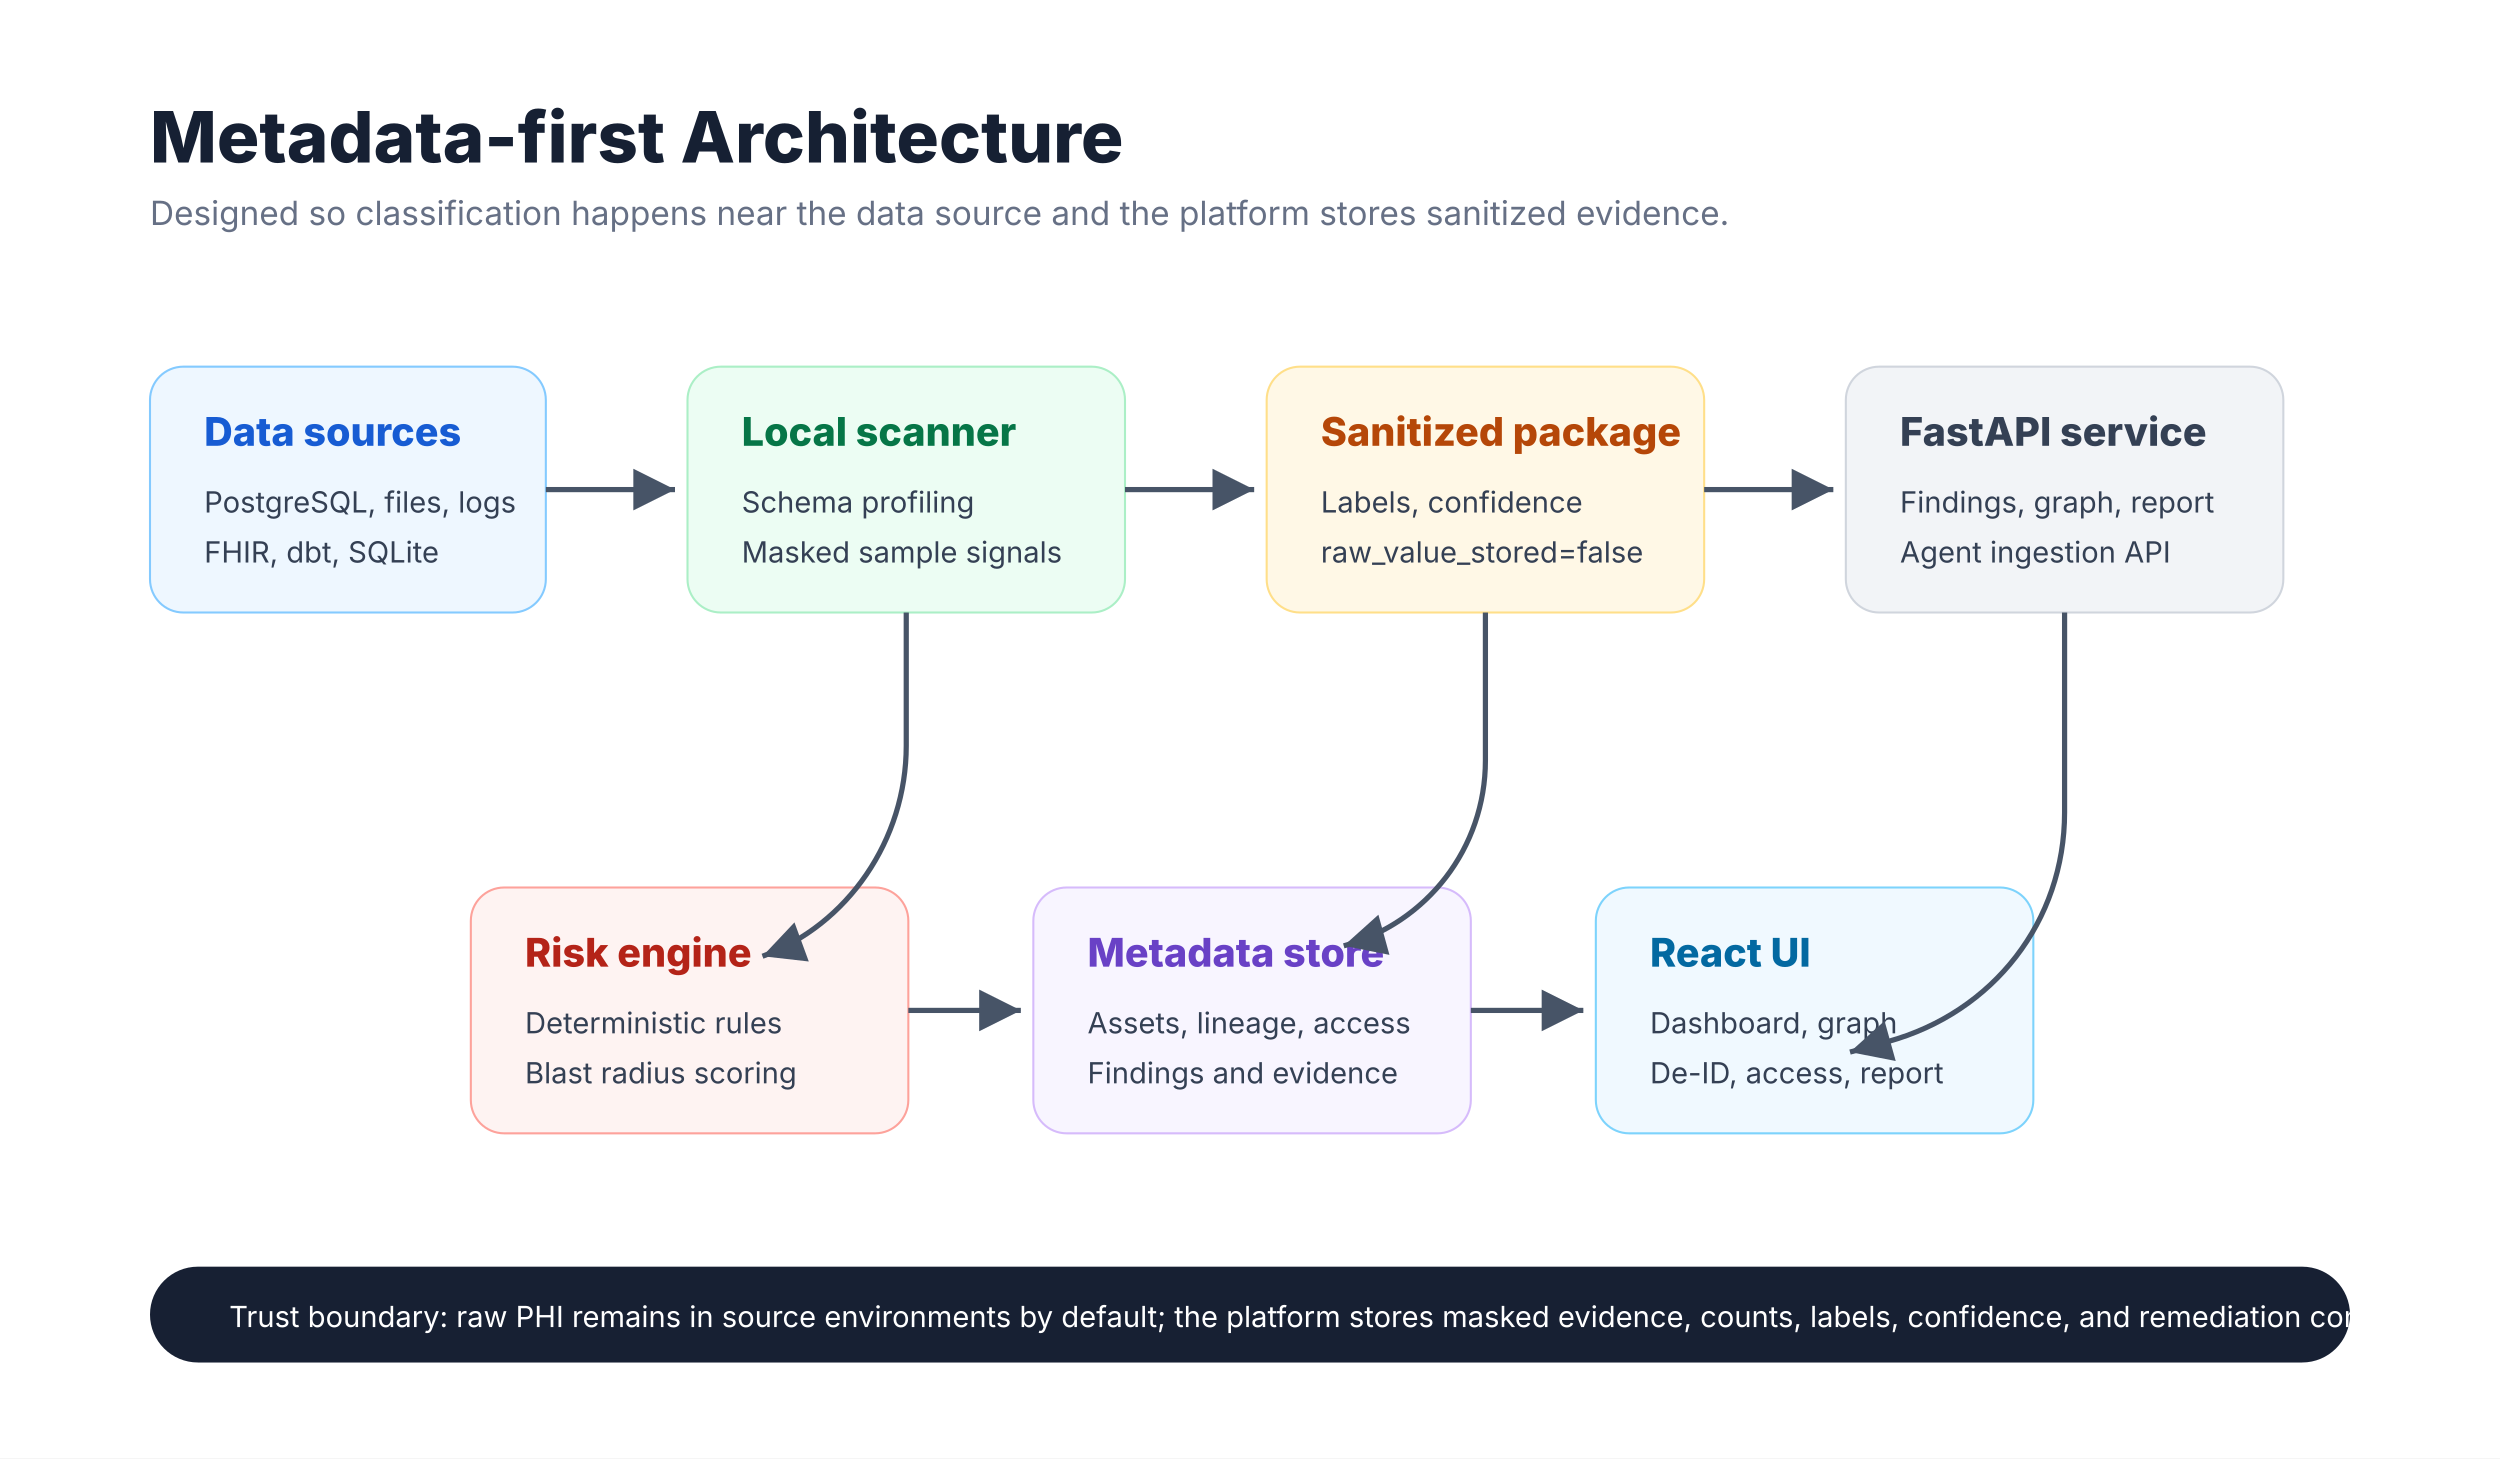
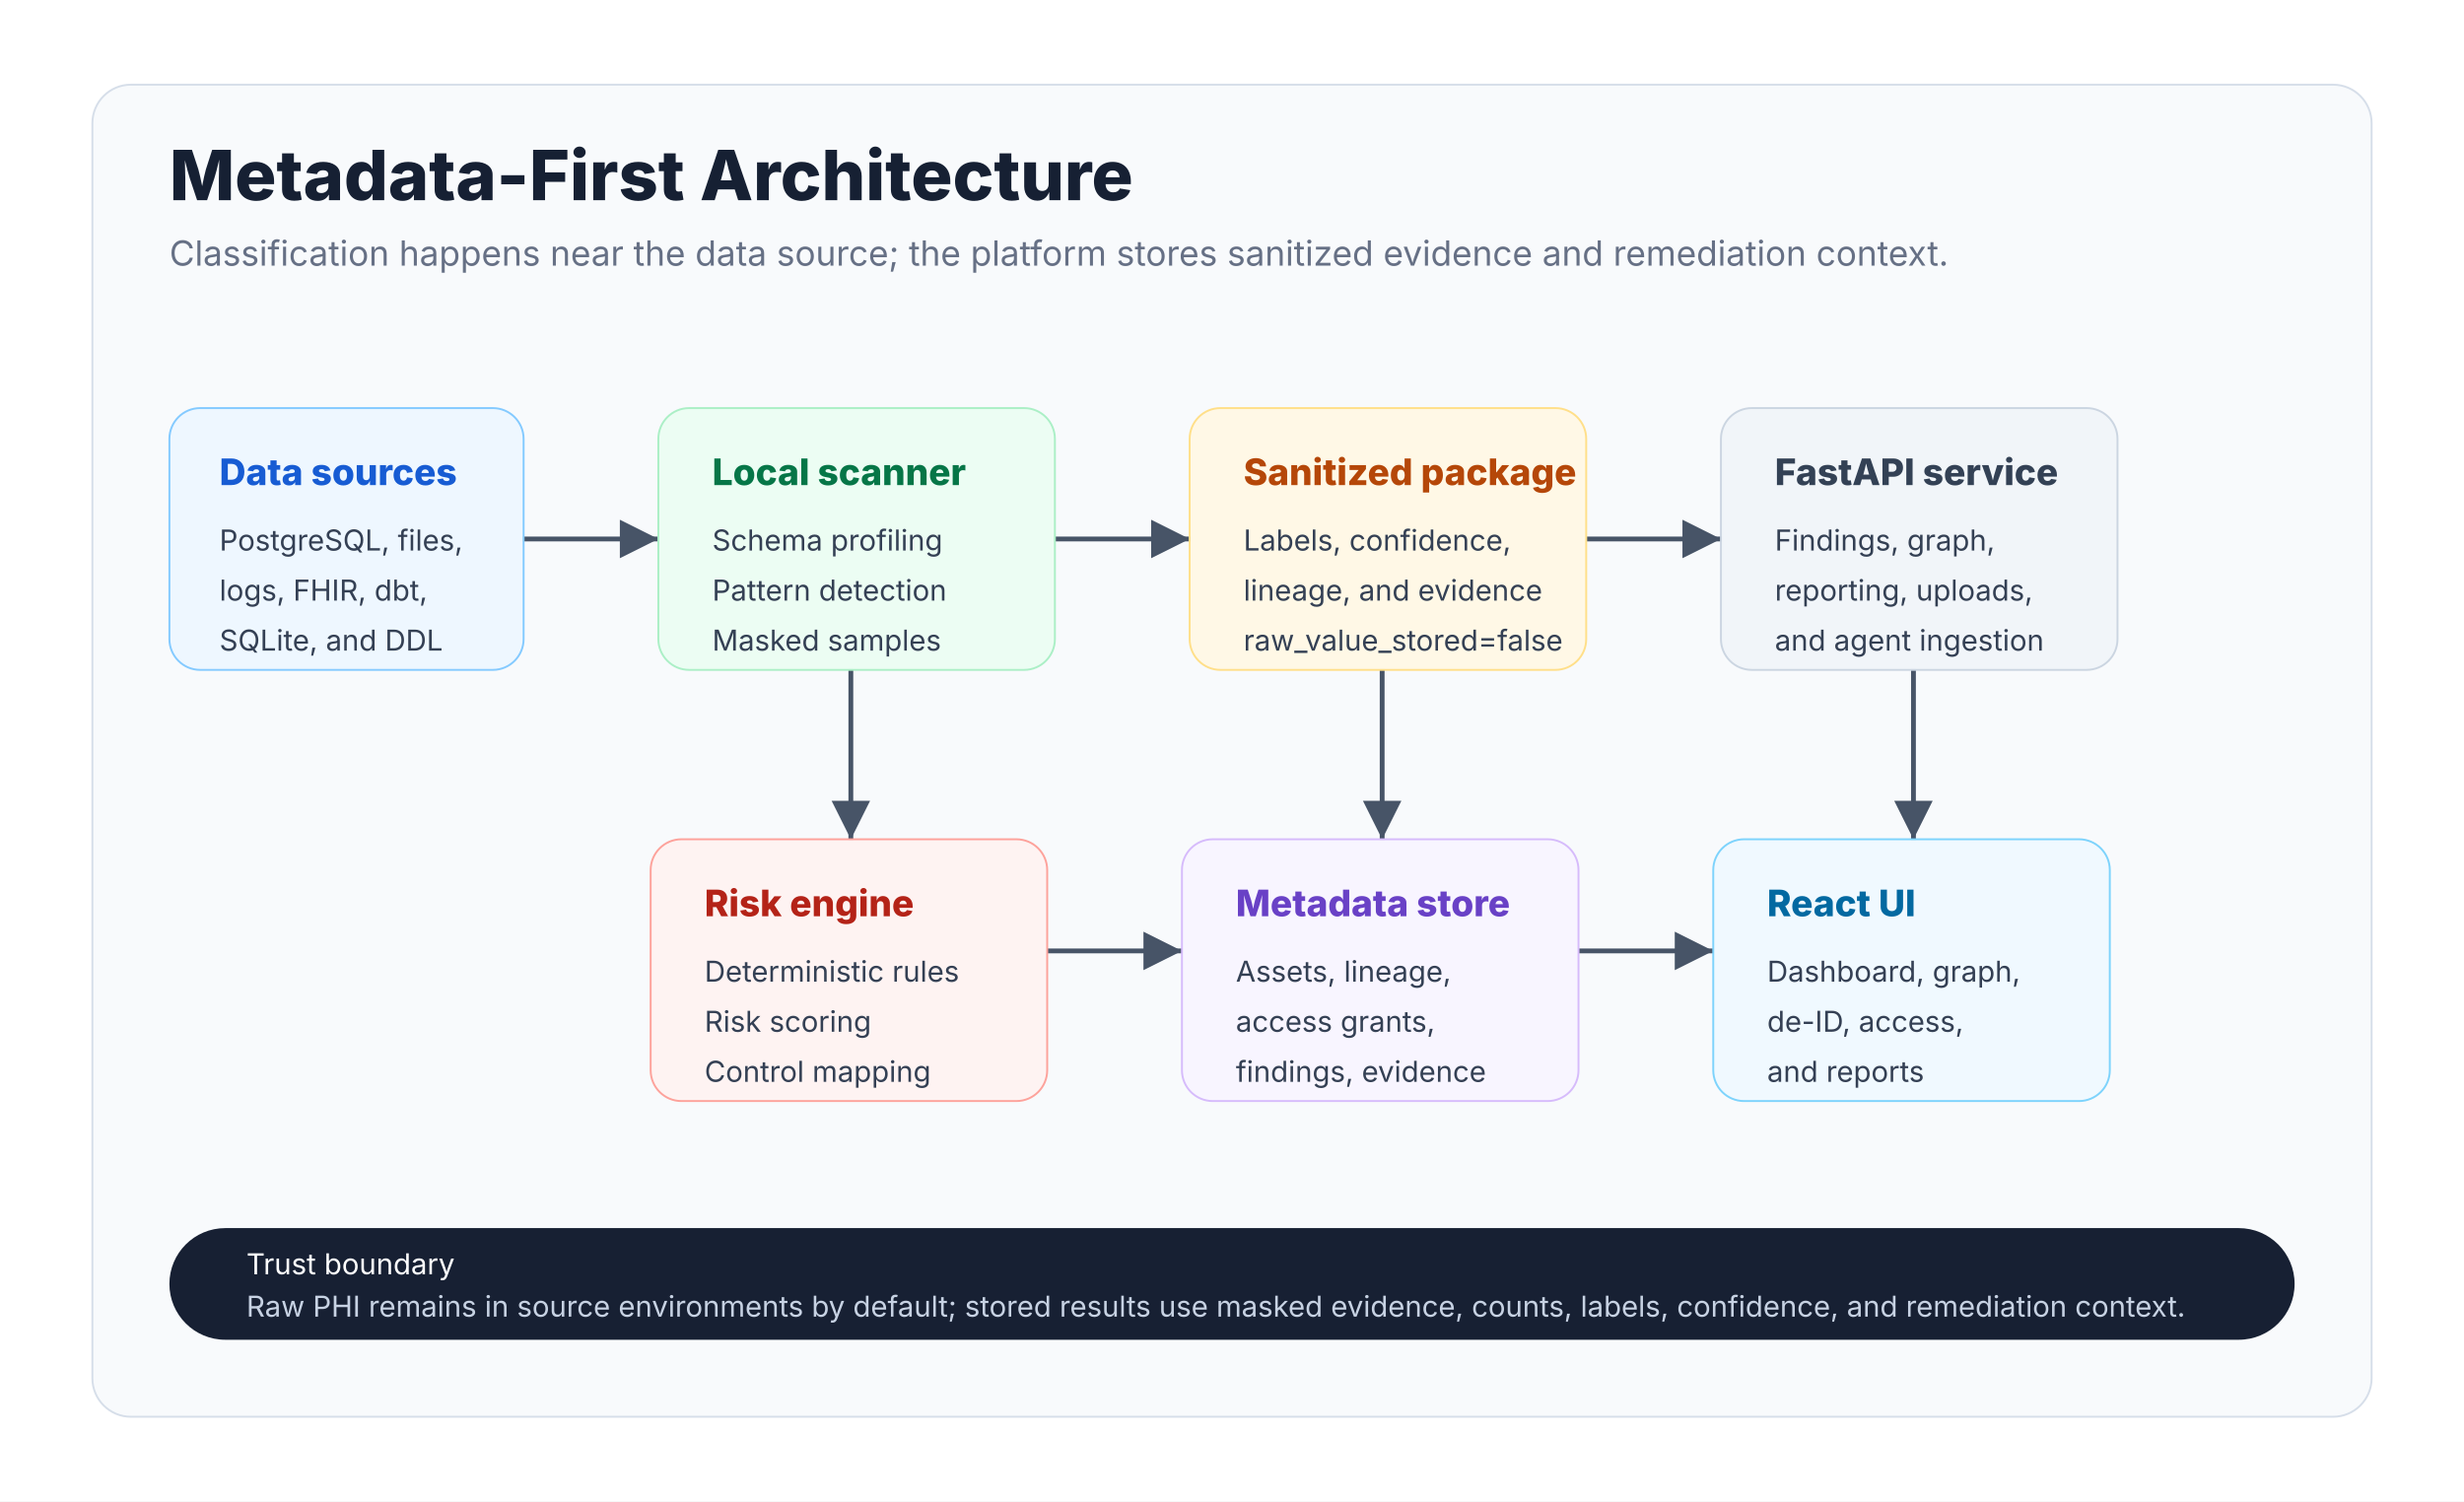
- <svg xmlns="http://www.w3.org/2000/svg" width="1200" height="700" viewBox="0 0 1200 700" role="img" aria-labelledby="title desc">
-   <rect width="1200" height="700" fill="#ffffff" />
-   <text x="72" y="78" font-family="Inter, Arial, sans-serif" font-size="34" font-weight="800" fill="#162033">Metadata-first Architecture</text>
-   <text x="72" y="108" font-family="Inter, Arial, sans-serif" font-size="16" fill="#667085">Designed so classification happens near the data source and the platform stores sanitized evidence.</text>
+ <svg xmlns="http://www.w3.org/2000/svg" width="1280" height="780" viewBox="0 0 1280 780" role="img" aria-labelledby="title desc">
+   <rect width="1280" height="780" fill="#ffffff" />
+   <rect x="48" y="44" width="1184" height="692" rx="20" fill="#f8fafc" stroke="#d6dee9" />
+   <g font-family="Inter, Arial, sans-serif">
+     <text x="88" y="104" font-size="36" font-weight="800" fill="#162033">Metadata-First Architecture</text>
+     <text x="88" y="138" font-size="18" fill="#667085">Classification happens near the data source; the platform stores sanitized evidence and remediation context.</text>
+   </g>
  <defs>
    <marker id="arrow" markerWidth="12" markerHeight="12" refX="10" refY="6" orient="auto">
      <path d="M2 2l8 4-8 4z" fill="#475467" />
    </marker>
  </defs>
+   <g stroke="#475467" stroke-width="2.5" marker-end="url(#arrow)" fill="none">
+     <path d="M272 280h70" />
+     <path d="M548 280h70" />
+     <path d="M824 280h70" />
+     <path d="M994 348v88" />
+     <path d="M718 348v88" />
+     <path d="M442 348v88" />
+     <path d="M544 494h70" />
+     <path d="M820 494h70" />
+   </g>
  <g font-family="Inter, Arial, sans-serif">
-     <rect x="72" y="176" width="190" height="118" rx="16" fill="#eef7ff" stroke="#84caff" />
-     <text x="98" y="214" font-size="19" font-weight="800" fill="#175cd3">Data sources</text>
-     <text x="98" y="246" font-size="14" fill="#344054">PostgreSQL, files, logs</text>
-     <text x="98" y="270" font-size="14" fill="#344054">FHIR, dbt, SQLite</text>
-     <rect x="330" y="176" width="210" height="118" rx="16" fill="#ecfdf3" stroke="#abefc6" />
-     <text x="356" y="214" font-size="19" font-weight="800" fill="#067647">Local scanner</text>
-     <text x="356" y="246" font-size="14" fill="#344054">Schema profiling</text>
-     <text x="356" y="270" font-size="14" fill="#344054">Masked sample signals</text>
-     <rect x="608" y="176" width="210" height="118" rx="16" fill="#fff8e6" stroke="#ffdf89" />
-     <text x="634" y="214" font-size="19" font-weight="800" fill="#b54708">Sanitized package</text>
-     <text x="634" y="246" font-size="14" fill="#344054">Labels, confidence</text>
-     <text x="634" y="270" font-size="14" fill="#344054">raw_value_stored=false</text>
-     <rect x="886" y="176" width="210" height="118" rx="16" fill="#f2f4f7" stroke="#d0d5dd" />
-     <text x="912" y="214" font-size="19" font-weight="800" fill="#344054">FastAPI service</text>
-     <text x="912" y="246" font-size="14" fill="#344054">Findings, graph, report</text>
-     <text x="912" y="270" font-size="14" fill="#344054">Agent ingestion API</text>
-     <rect x="226" y="426" width="210" height="118" rx="16" fill="#fef3f2" stroke="#fda29b" />
-     <text x="252" y="464" font-size="19" font-weight="800" fill="#b42318">Risk engine</text>
-     <text x="252" y="496" font-size="14" fill="#344054">Deterministic rules</text>
-     <text x="252" y="520" font-size="14" fill="#344054">Blast radius scoring</text>
-     <rect x="496" y="426" width="210" height="118" rx="16" fill="#f8f5ff" stroke="#d6bbfb" />
-     <text x="522" y="464" font-size="19" font-weight="800" fill="#6941c6">Metadata store</text>
-     <text x="522" y="496" font-size="14" fill="#344054">Assets, lineage, access</text>
-     <text x="522" y="520" font-size="14" fill="#344054">Findings and evidence</text>
-     <rect x="766" y="426" width="210" height="118" rx="16" fill="#f0f9ff" stroke="#7dd3fc" />
-     <text x="792" y="464" font-size="19" font-weight="800" fill="#0369a1">React UI</text>
-     <text x="792" y="496" font-size="14" fill="#344054">Dashboard, graph</text>
-     <text x="792" y="520" font-size="14" fill="#344054">De-ID, access, report</text>
+     <rect x="88" y="212" width="184" height="136" rx="16" fill="#eef7ff" stroke="#84caff" />
+     <text x="114" y="252" font-size="19" font-weight="800" fill="#175cd3">Data sources</text>
+     <text x="114" y="286" font-size="15" fill="#344054">PostgreSQL, files,</text>
+     <text x="114" y="312" font-size="15" fill="#344054">logs, FHIR, dbt,</text>
+     <text x="114" y="338" font-size="15" fill="#344054">SQLite, and DDL</text>
+     <rect x="342" y="212" width="206" height="136" rx="16" fill="#ecfdf3" stroke="#abefc6" />
+     <text x="370" y="252" font-size="19" font-weight="800" fill="#067647">Local scanner</text>
+     <text x="370" y="286" font-size="15" fill="#344054">Schema profiling</text>
+     <text x="370" y="312" font-size="15" fill="#344054">Pattern detection</text>
+     <text x="370" y="338" font-size="15" fill="#344054">Masked samples</text>
+     <rect x="618" y="212" width="206" height="136" rx="16" fill="#fff8e6" stroke="#ffdf89" />
+     <text x="646" y="252" font-size="19" font-weight="800" fill="#b54708">Sanitized package</text>
+     <text x="646" y="286" font-size="15" fill="#344054">Labels, confidence,</text>
+     <text x="646" y="312" font-size="15" fill="#344054">lineage, and evidence</text>
+     <text x="646" y="338" font-size="15" fill="#344054">raw_value_stored=false</text>
+     <rect x="894" y="212" width="206" height="136" rx="16" fill="#f1f5f9" stroke="#cbd5e1" />
+     <text x="922" y="252" font-size="19" font-weight="800" fill="#334155">FastAPI service</text>
+     <text x="922" y="286" font-size="15" fill="#344054">Findings, graph,</text>
+     <text x="922" y="312" font-size="15" fill="#344054">reporting, uploads,</text>
+     <text x="922" y="338" font-size="15" fill="#344054">and agent ingestion</text>
+     <rect x="338" y="436" width="206" height="136" rx="16" fill="#fef3f2" stroke="#fda29b" />
+     <text x="366" y="476" font-size="19" font-weight="800" fill="#b42318">Risk engine</text>
+     <text x="366" y="510" font-size="15" fill="#344054">Deterministic rules</text>
+     <text x="366" y="536" font-size="15" fill="#344054">Risk scoring</text>
+     <text x="366" y="562" font-size="15" fill="#344054">Control mapping</text>
+     <rect x="614" y="436" width="206" height="136" rx="16" fill="#f8f5ff" stroke="#d6bbfb" />
+     <text x="642" y="476" font-size="19" font-weight="800" fill="#6941c6">Metadata store</text>
+     <text x="642" y="510" font-size="15" fill="#344054">Assets, lineage,</text>
+     <text x="642" y="536" font-size="15" fill="#344054">access grants,</text>
+     <text x="642" y="562" font-size="15" fill="#344054">findings, evidence</text>
+     <rect x="890" y="436" width="206" height="136" rx="16" fill="#f0f9ff" stroke="#7dd3fc" />
+     <text x="918" y="476" font-size="19" font-weight="800" fill="#0369a1">React UI</text>
+     <text x="918" y="510" font-size="15" fill="#344054">Dashboard, graph,</text>
+     <text x="918" y="536" font-size="15" fill="#344054">de-ID, access,</text>
+     <text x="918" y="562" font-size="15" fill="#344054">and reports</text>
  </g>
-   <g stroke="#475467" stroke-width="2.5" marker-end="url(#arrow)" fill="none">
-     <path d="M262 235h62" />
-     <path d="M540 235h62" />
-     <path d="M818 235h62" />
-     <path d="M991 294v96c0 52-34 96-85 110l-18 5" />
-     <path d="M713 294v71c0 42-28 78-68 89" />
-     <path d="M435 294v64c0 45-28 86-69 101" />
-     <path d="M436 485h54" />
-     <path d="M706 485h54" />
-   </g>
-   <g font-family="Inter, Arial, sans-serif" font-size="14">
-     <rect x="72" y="608" width="1056" height="46" rx="23" fill="#172033" />
-     <text x="110" y="637" fill="#ffffff">Trust boundary: raw PHI remains in source environments by default; the platform stores masked evidence, counts, labels, confidence, and remediation context.</text>
+   <g font-family="Inter, Arial, sans-serif">
+     <rect x="88" y="638" width="1104" height="58" rx="29" fill="#172033" />
+     <text x="128" y="662" font-size="15" fill="#ffffff">Trust boundary</text>
+     <text x="128" y="684" font-size="15" fill="#c7d2e3">Raw PHI remains in source environments by default; stored results use masked evidence, counts, labels, confidence, and remediation context.</text>
  </g>
</svg>
